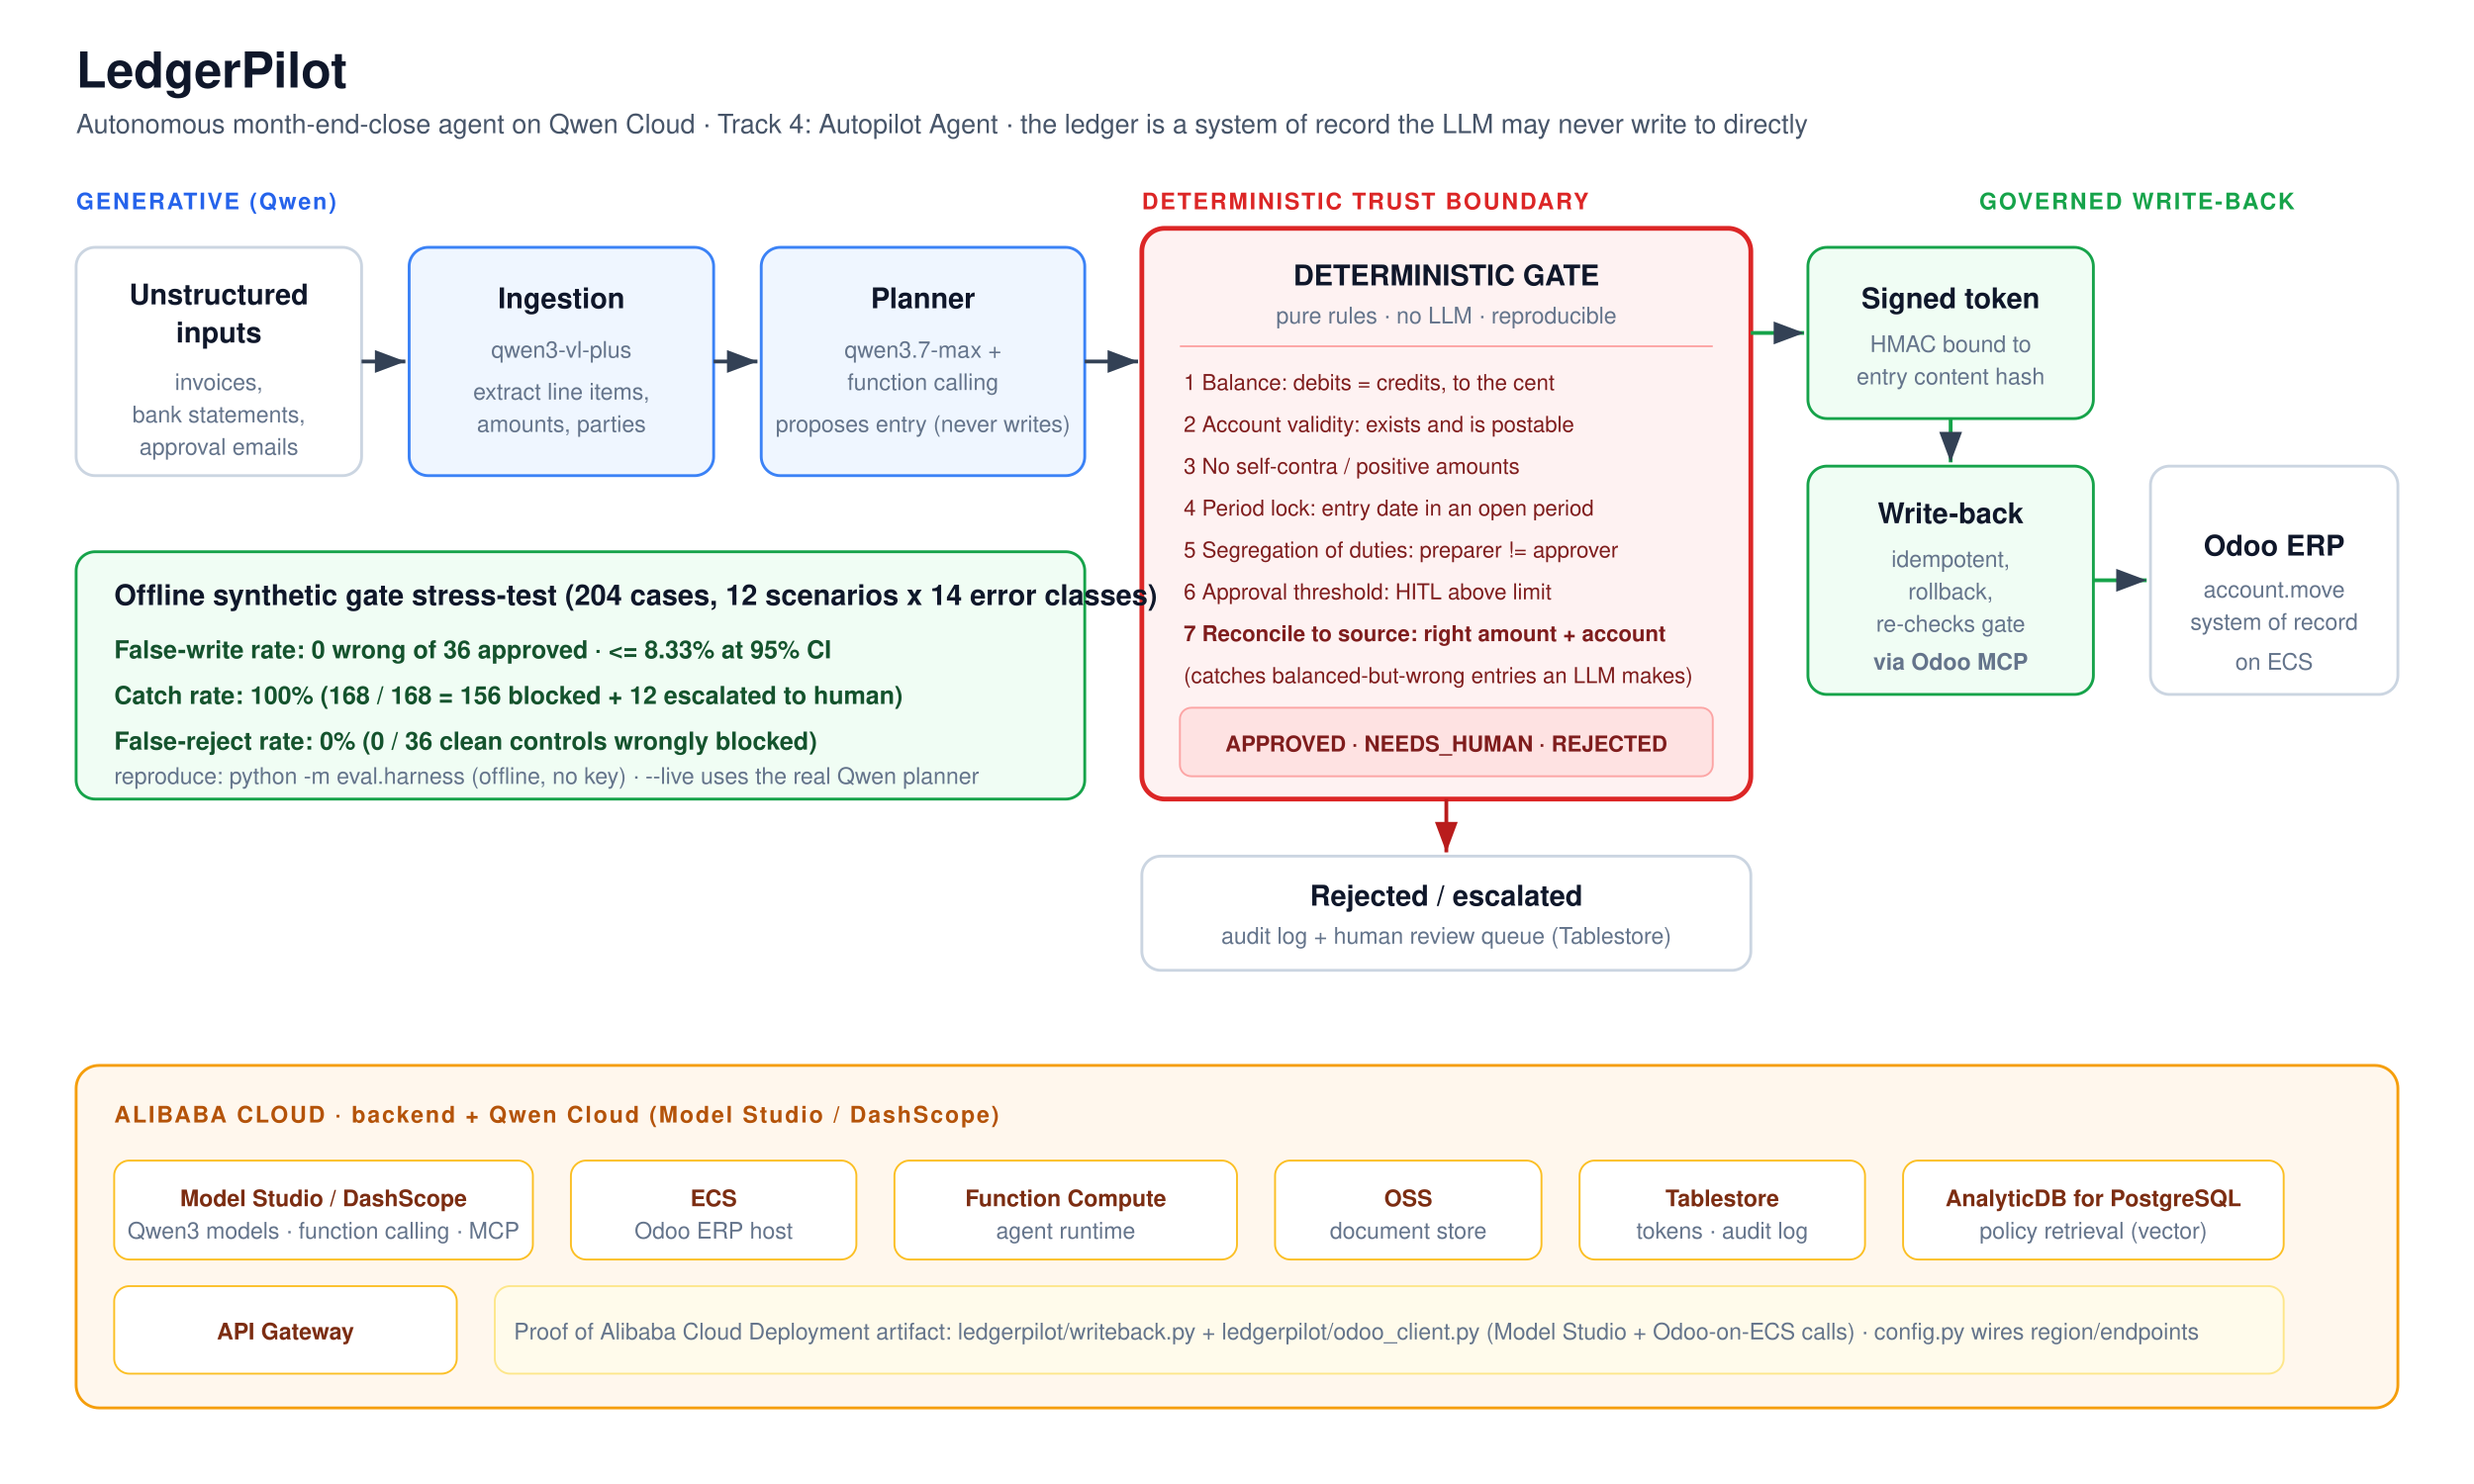
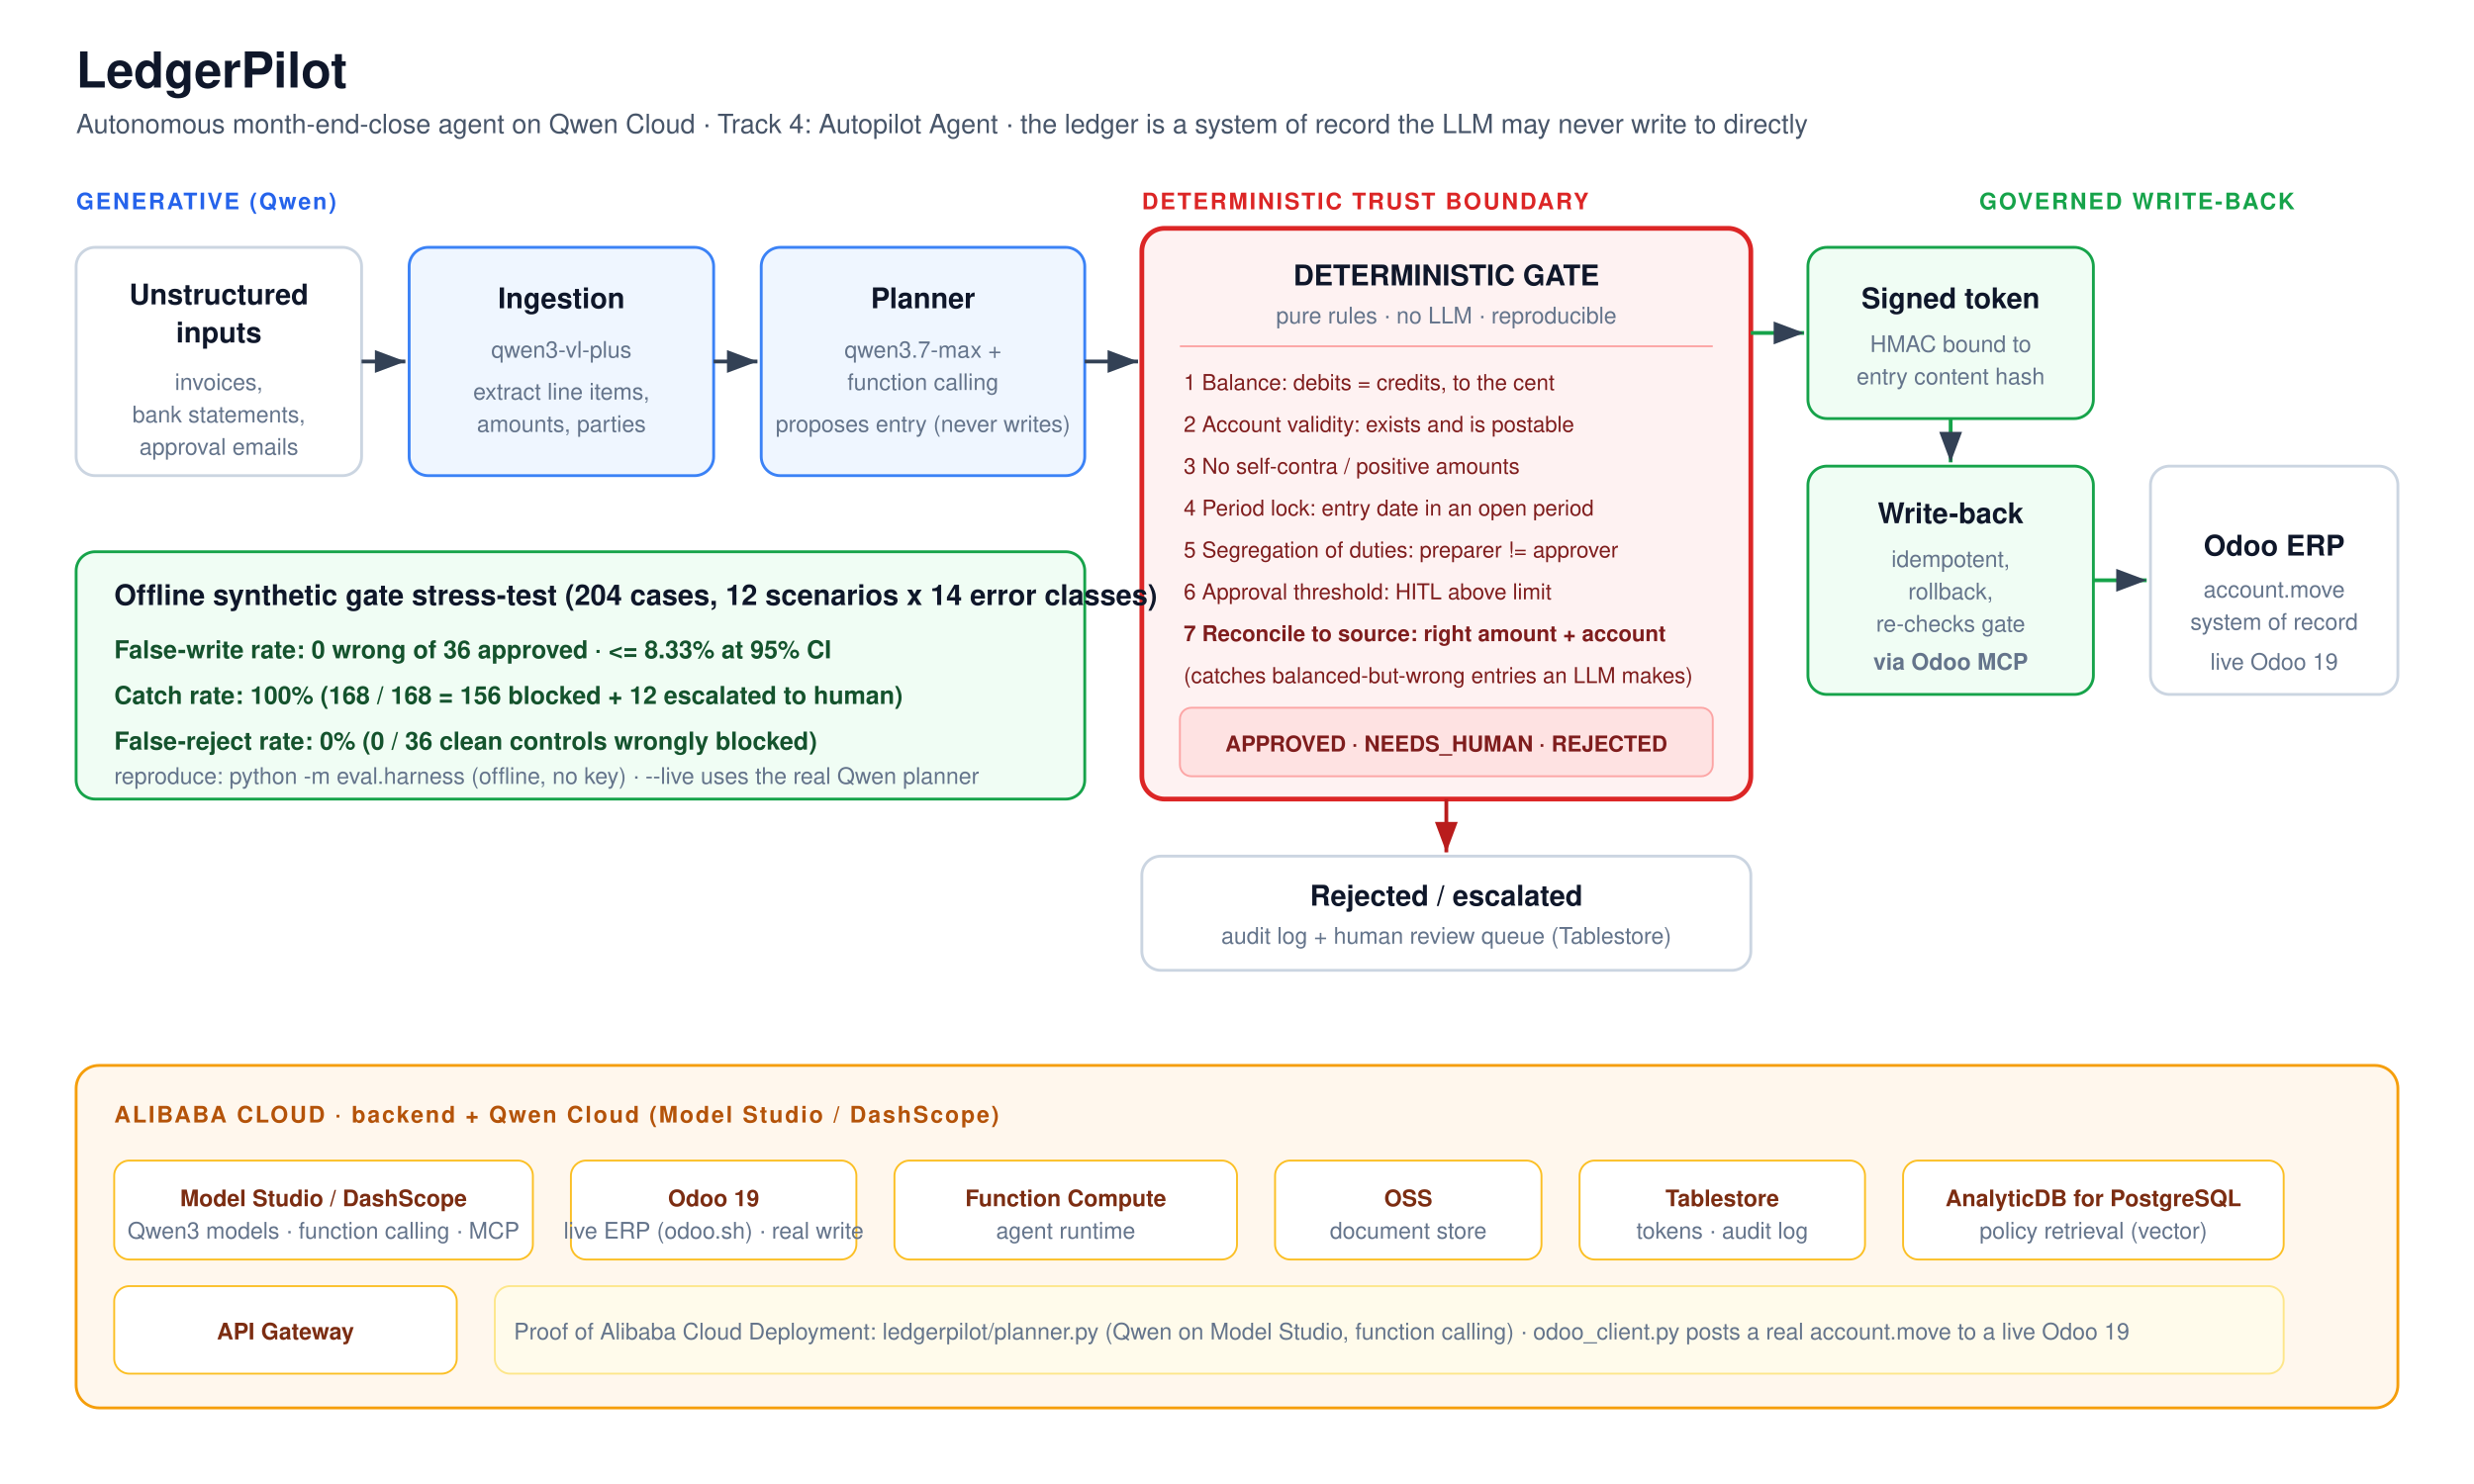
<svg xmlns="http://www.w3.org/2000/svg" viewBox="0 0 1300 780" font-family="Segoe UI, Helvetica, Arial, sans-serif">
  <defs>
    <marker id="arrow" markerWidth="10" markerHeight="10" refX="8" refY="3" orient="auto" markerUnits="strokeWidth">
      <path d="M0,0 L8,3 L0,6 z" fill="#334155" />
    </marker>
    <marker id="arrowRed" markerWidth="10" markerHeight="10" refX="8" refY="3" orient="auto" markerUnits="strokeWidth">
      <path d="M0,0 L8,3 L0,6 z" fill="#b91c1c" />
    </marker>
    <style>
      .title { font-size: 26px; font-weight: 700; fill: #0f172a; }
      .subtitle { font-size: 14px; fill: #475569; }
      .box { fill: #ffffff; stroke: #cbd5e1; stroke-width: 1.5; rx: 10; }
      .boxlabel { font-size: 15px; font-weight: 600; fill: #0f172a; }
      .boxsub { font-size: 12px; fill: #64748b; }
      .gen { fill: #eff6ff; stroke: #3b82f6; stroke-width: 1.5; }
      .gate { fill: #fef2f2; stroke: #dc2626; stroke-width: 2.5; }
      .gov { fill: #f0fdf4; stroke: #16a34a; stroke-width: 1.5; }
      .layerlabel { font-size: 12px; font-weight: 700; letter-spacing: 1px; }
      .cloud { fill: #fff7ed; stroke: #f59e0b; stroke-width: 1.5; }
      .cloudchip { fill: #ffffff; stroke: #fbbf24; stroke-width: 1; }
      .chip { font-size: 12px; fill: #7c2d12; font-weight: 600; }
      .metric { font-size: 13px; fill: #14532d; font-weight: 600; }
      .check { font-size: 11.5px; fill: #7f1d1d; }
    </style>
  </defs>
  <rect x="0" y="0" width="1300" height="780" fill="#ffffff" />
  <text x="40" y="46" class="title">LedgerPilot</text>
  <text x="40" y="70" class="subtitle">Autonomous month-end-close agent on Qwen Cloud  ·  Track 4: Autopilot Agent  ·  the ledger is a system of record the LLM may never write to directly</text>
  <text x="40" y="110" class="layerlabel" fill="#2563eb">GENERATIVE (Qwen)</text>
  <text x="600" y="110" class="layerlabel" fill="#dc2626">DETERMINISTIC TRUST BOUNDARY</text>
  <text x="1040" y="110" class="layerlabel" fill="#16a34a">GOVERNED WRITE-BACK</text>
  <rect x="40" y="130" width="150" height="120" class="box" rx="10" />
  <text x="115" y="160" text-anchor="middle" class="boxlabel">Unstructured</text>
  <text x="115" y="180" text-anchor="middle" class="boxlabel">inputs</text>
  <text x="115" y="205" text-anchor="middle" class="boxsub">invoices,</text>
  <text x="115" y="222" text-anchor="middle" class="boxsub">bank statements,</text>
  <text x="115" y="239" text-anchor="middle" class="boxsub">approval emails</text>
  <rect x="215" y="130" width="160" height="120" class="gen" rx="10" />
  <text x="295" y="162" text-anchor="middle" class="boxlabel">Ingestion</text>
  <text x="295" y="188" text-anchor="middle" class="boxsub">qwen3-vl-plus</text>
  <text x="295" y="210" text-anchor="middle" class="boxsub">extract line items,</text>
  <text x="295" y="227" text-anchor="middle" class="boxsub">amounts, parties</text>
  <rect x="400" y="130" width="170" height="120" class="gen" rx="10" />
  <text x="485" y="162" text-anchor="middle" class="boxlabel">Planner</text>
  <text x="485" y="188" text-anchor="middle" class="boxsub">qwen3.7-max +</text>
  <text x="485" y="205" text-anchor="middle" class="boxsub">function calling</text>
  <text x="485" y="227" text-anchor="middle" class="boxsub">proposes entry (never writes)</text>
  <rect x="600" y="120" width="320" height="300" class="gate" rx="12" />
  <text x="760" y="150" text-anchor="middle" class="boxlabel" fill="#991b1b" font-size="17">DETERMINISTIC GATE</text>
  <text x="760" y="170" text-anchor="middle" class="boxsub" fill="#b91c1c">pure rules · no LLM · reproducible</text>
  <line x1="620" y1="182" x2="900" y2="182" stroke="#fca5a5" stroke-width="1" />
  <text x="622" y="205" class="check">1  Balance: debits = credits, to the cent</text>
  <text x="622" y="227" class="check">2  Account validity: exists and is postable</text>
  <text x="622" y="249" class="check">3  No self-contra / positive amounts</text>
  <text x="622" y="271" class="check">4  Period lock: entry date in an open period</text>
  <text x="622" y="293" class="check">5  Segregation of duties: preparer != approver</text>
  <text x="622" y="315" class="check">6  Approval threshold: HITL above limit</text>
  <text x="622" y="337" class="check" font-weight="700">7  Reconcile to source: right amount + account</text>
  <text x="622" y="359" class="check" fill="#991b1b">    (catches balanced-but-wrong entries an LLM makes)</text>
  <rect x="620" y="372" width="280" height="36" fill="#fee2e2" stroke="#fca5a5" rx="6" />
  <text x="760" y="395" text-anchor="middle" class="check" font-weight="700">APPROVED  ·  NEEDS_HUMAN  ·  REJECTED</text>
  <rect x="950" y="130" width="150" height="90" class="gov" rx="10" />
  <text x="1025" y="162" text-anchor="middle" class="boxlabel">Signed token</text>
  <text x="1025" y="185" text-anchor="middle" class="boxsub">HMAC bound to</text>
  <text x="1025" y="202" text-anchor="middle" class="boxsub">entry content hash</text>
  <rect x="950" y="245" width="150" height="120" class="gov" rx="10" />
  <text x="1025" y="275" text-anchor="middle" class="boxlabel">Write-back</text>
  <text x="1025" y="298" text-anchor="middle" class="boxsub">idempotent,</text>
  <text x="1025" y="315" text-anchor="middle" class="boxsub">rollback,</text>
  <text x="1025" y="332" text-anchor="middle" class="boxsub">re-checks gate</text>
  <text x="1025" y="352" text-anchor="middle" class="boxsub" font-weight="700">via Odoo MCP</text>
  <rect x="1130" y="245" width="130" height="120" class="box" rx="10" />
  <text x="1195" y="292" text-anchor="middle" class="boxlabel">Odoo ERP</text>
  <text x="1195" y="314" text-anchor="middle" class="boxsub">account.move</text>
  <text x="1195" y="331" text-anchor="middle" class="boxsub">system of record</text>
-   <text x="1195" y="352" text-anchor="middle" class="boxsub">on ECS</text>
+   <text x="1195" y="352" text-anchor="middle" class="boxsub">live Odoo 19</text>
  <rect x="600" y="450" width="320" height="60" class="box" rx="10" stroke="#b91c1c" />
  <text x="760" y="476" text-anchor="middle" class="boxlabel" fill="#991b1b">Rejected / escalated</text>
  <text x="760" y="496" text-anchor="middle" class="boxsub">audit log + human review queue (Tablestore)</text>
  <line x1="190" y1="190" x2="213" y2="190" stroke="#334155" stroke-width="2" marker-end="url(#arrow)" />
  <line x1="375" y1="190" x2="398" y2="190" stroke="#334155" stroke-width="2" marker-end="url(#arrow)" />
  <line x1="570" y1="190" x2="598" y2="190" stroke="#334155" stroke-width="2" marker-end="url(#arrow)" />
  <line x1="920" y1="175" x2="948" y2="175" stroke="#16a34a" stroke-width="2" marker-end="url(#arrow)" />
  <line x1="1025" y1="220" x2="1025" y2="243" stroke="#16a34a" stroke-width="2" marker-end="url(#arrow)" />
  <line x1="1100" y1="305" x2="1128" y2="305" stroke="#16a34a" stroke-width="2" marker-end="url(#arrow)" />
  <line x1="760" y1="420" x2="760" y2="448" stroke="#b91c1c" stroke-width="2" marker-end="url(#arrowRed)" />
  <rect x="40" y="290" width="530" height="130" fill="#f0fdf4" stroke="#16a34a" stroke-width="1.5" rx="10" />
  <text x="60" y="318" class="boxlabel" fill="#14532d">Offline synthetic gate stress-test (204 cases, 12 scenarios x 14 error classes)</text>
  <text x="60" y="346" class="metric">False-write rate:  0 wrong of 36 approved  ·  &lt;= 8.33% at 95% CI</text>
  <text x="60" y="370" class="metric">Catch rate:  100%  (168 / 168 = 156 blocked + 12 escalated to human)</text>
  <text x="60" y="394" class="metric">False-reject rate:  0%  (0 / 36 clean controls wrongly blocked)</text>
  <text x="60" y="412" class="boxsub">reproduce: python -m eval.harness   (offline, no key)  ·  --live uses the real Qwen planner</text>
  <rect x="40" y="560" width="1220" height="180" class="cloud" rx="12" />
  <text x="60" y="590" class="layerlabel" fill="#b45309">ALIBABA CLOUD  ·  backend + Qwen Cloud (Model Studio / DashScope)</text>
  <g>
    <rect x="60" y="610" width="220" height="52" class="cloudchip" rx="8" />
    <text x="170" y="634" text-anchor="middle" class="chip">Model Studio / DashScope</text>
    <text x="170" y="651" text-anchor="middle" class="boxsub">Qwen3 models · function calling · MCP</text>
    <rect x="300" y="610" width="150" height="52" class="cloudchip" rx="8" />
-     <text x="375" y="634" text-anchor="middle" class="chip">ECS</text>
-     <text x="375" y="651" text-anchor="middle" class="boxsub">Odoo ERP host</text>
+     <text x="375" y="634" text-anchor="middle" class="chip">Odoo 19</text>
+     <text x="375" y="651" text-anchor="middle" class="boxsub">live ERP (odoo.sh) · real write</text>
    <rect x="470" y="610" width="180" height="52" class="cloudchip" rx="8" />
    <text x="560" y="634" text-anchor="middle" class="chip">Function Compute</text>
    <text x="560" y="651" text-anchor="middle" class="boxsub">agent runtime</text>
    <rect x="670" y="610" width="140" height="52" class="cloudchip" rx="8" />
    <text x="740" y="634" text-anchor="middle" class="chip">OSS</text>
    <text x="740" y="651" text-anchor="middle" class="boxsub">document store</text>
    <rect x="830" y="610" width="150" height="52" class="cloudchip" rx="8" />
    <text x="905" y="634" text-anchor="middle" class="chip">Tablestore</text>
    <text x="905" y="651" text-anchor="middle" class="boxsub">tokens · audit log</text>
    <rect x="1000" y="610" width="200" height="52" class="cloudchip" rx="8" />
    <text x="1100" y="634" text-anchor="middle" class="chip">AnalyticDB for PostgreSQL</text>
    <text x="1100" y="651" text-anchor="middle" class="boxsub">policy retrieval (vector)</text>
    <rect x="60" y="676" width="180" height="46" class="cloudchip" rx="8" />
    <text x="150" y="704" text-anchor="middle" class="chip">API Gateway</text>
    <rect x="260" y="676" width="940" height="46" fill="#fffbeb" stroke="#fde68a" rx="8" />
-     <text x="270" y="704" class="boxsub" fill="#78350f">Proof of Alibaba Cloud Deployment artifact: ledgerpilot/writeback.py + ledgerpilot/odoo_client.py (Model Studio + Odoo-on-ECS calls) · config.py wires region/endpoints</text>
+     <text x="270" y="704" class="boxsub" fill="#78350f">Proof of Alibaba Cloud Deployment: ledgerpilot/planner.py (Qwen on Model Studio, function calling) · odoo_client.py posts a real account.move to a live Odoo 19</text>
  </g>
</svg>
